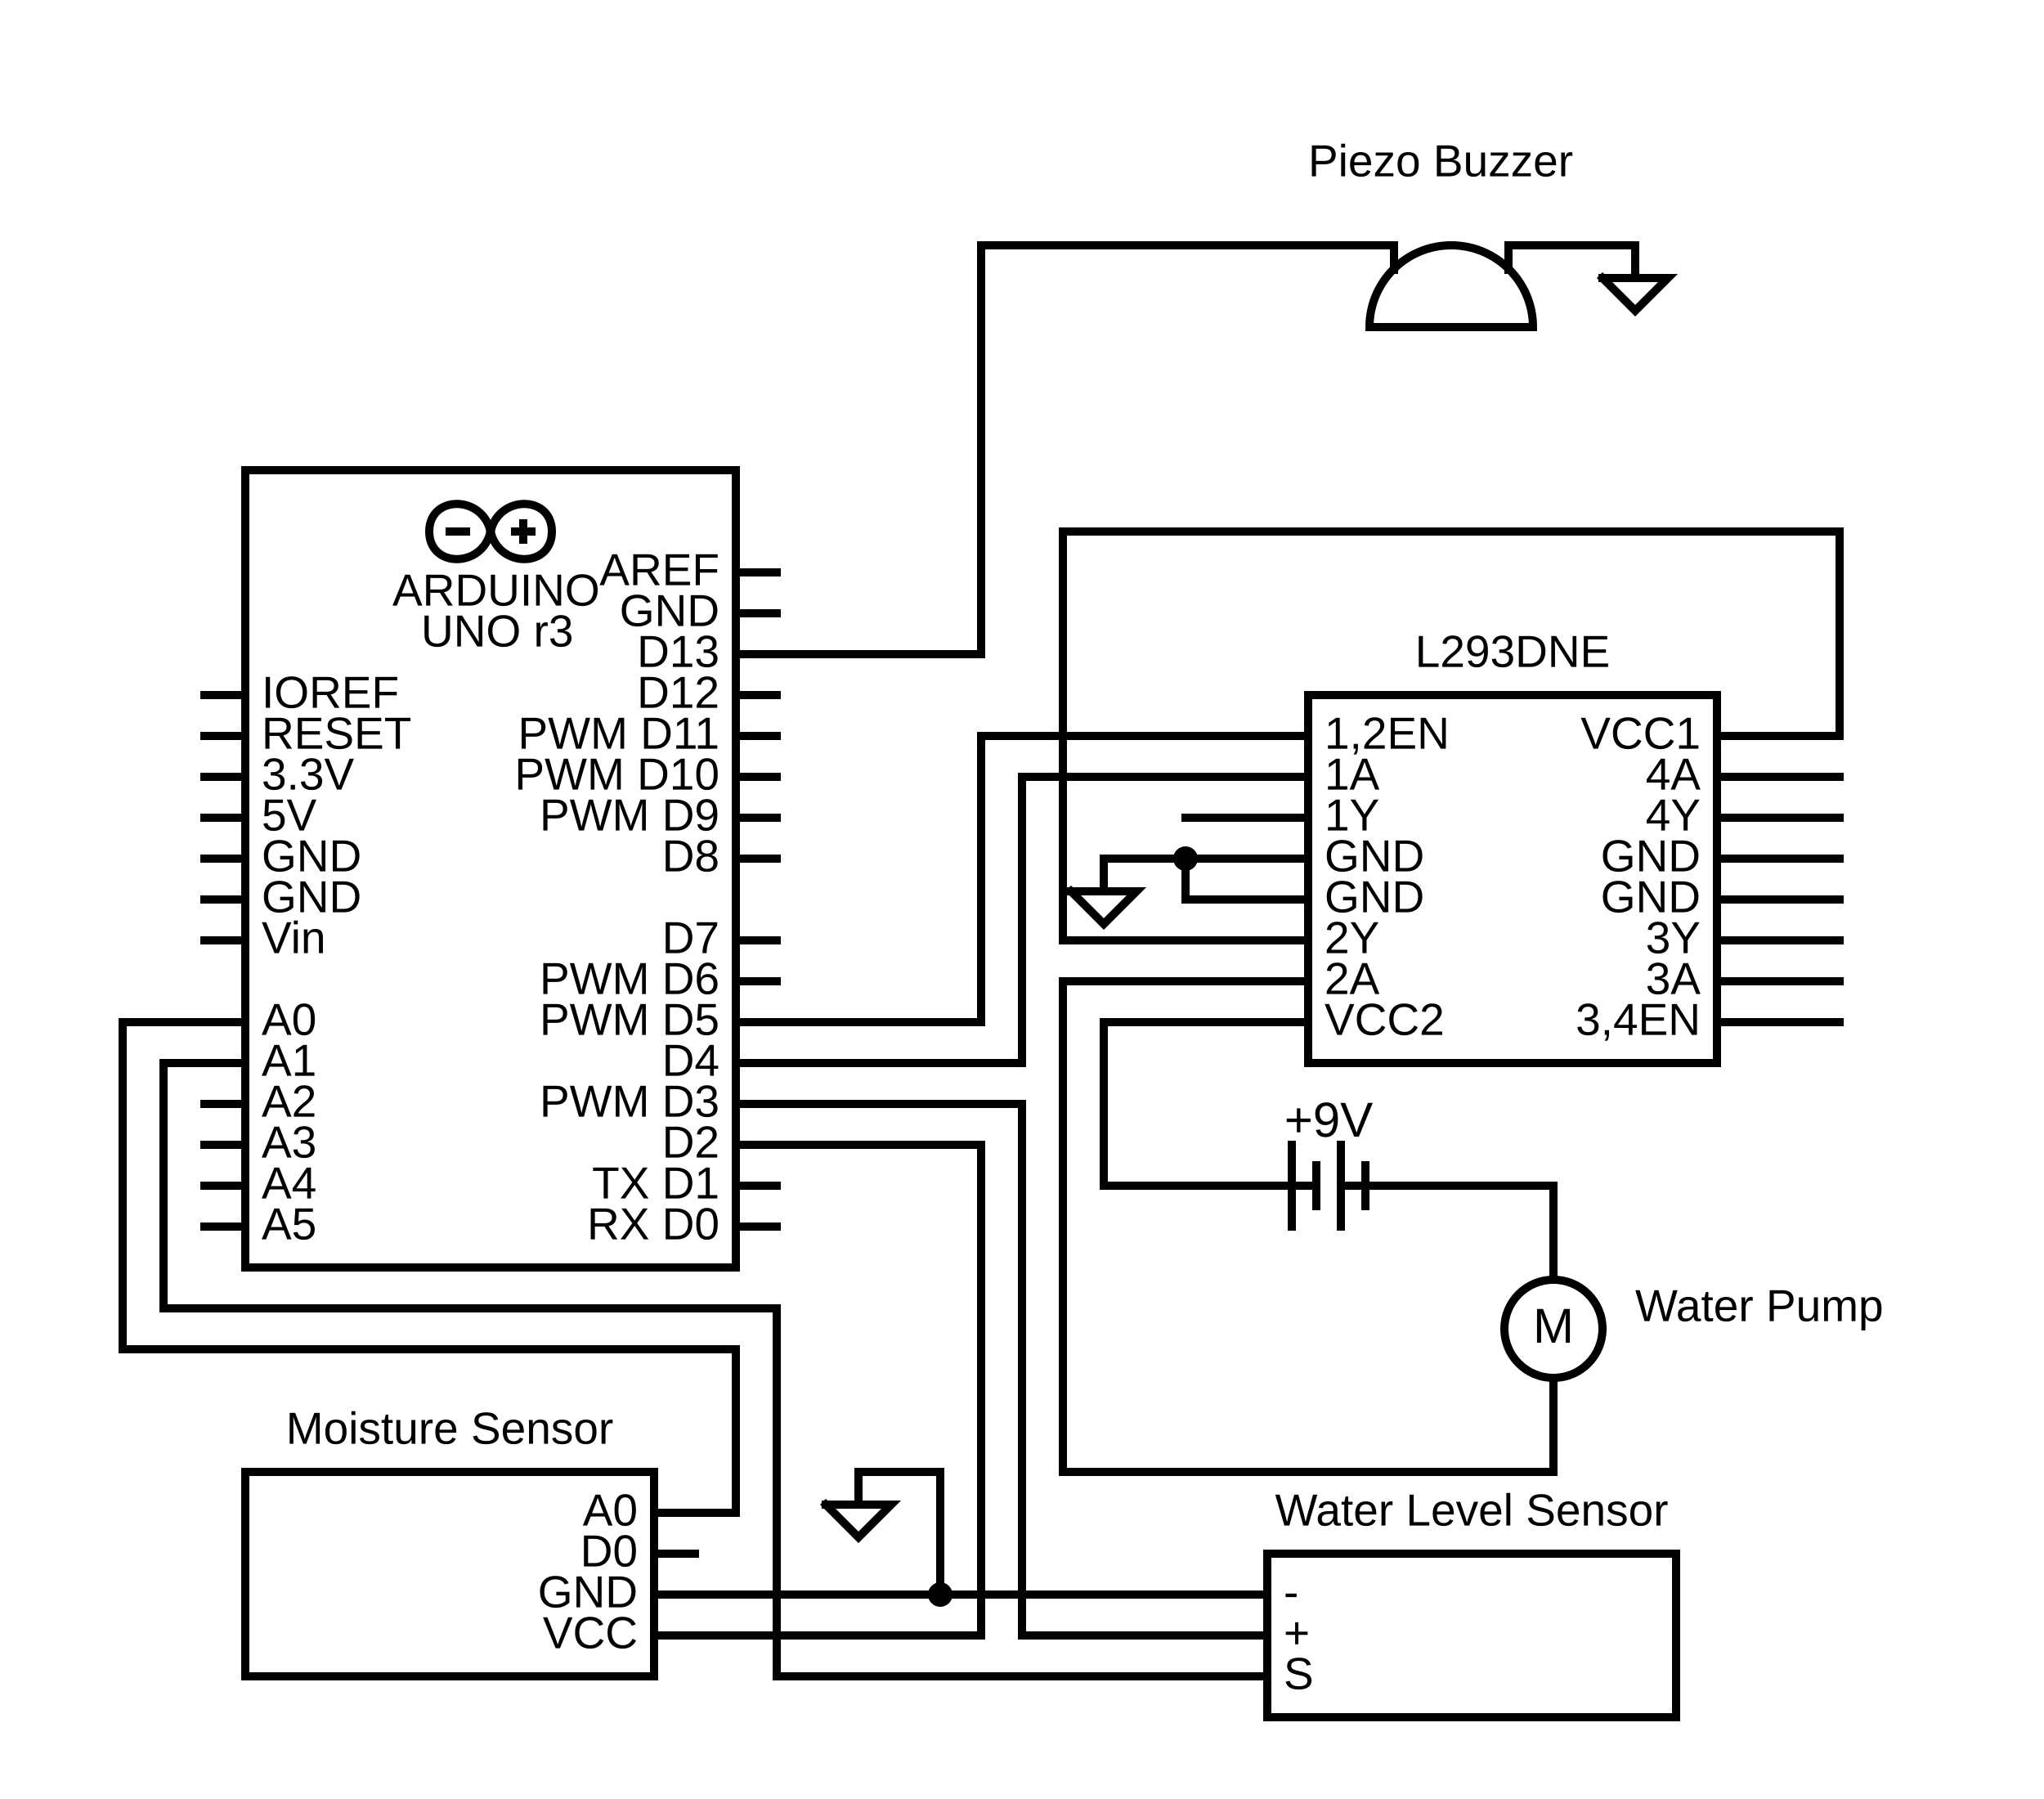
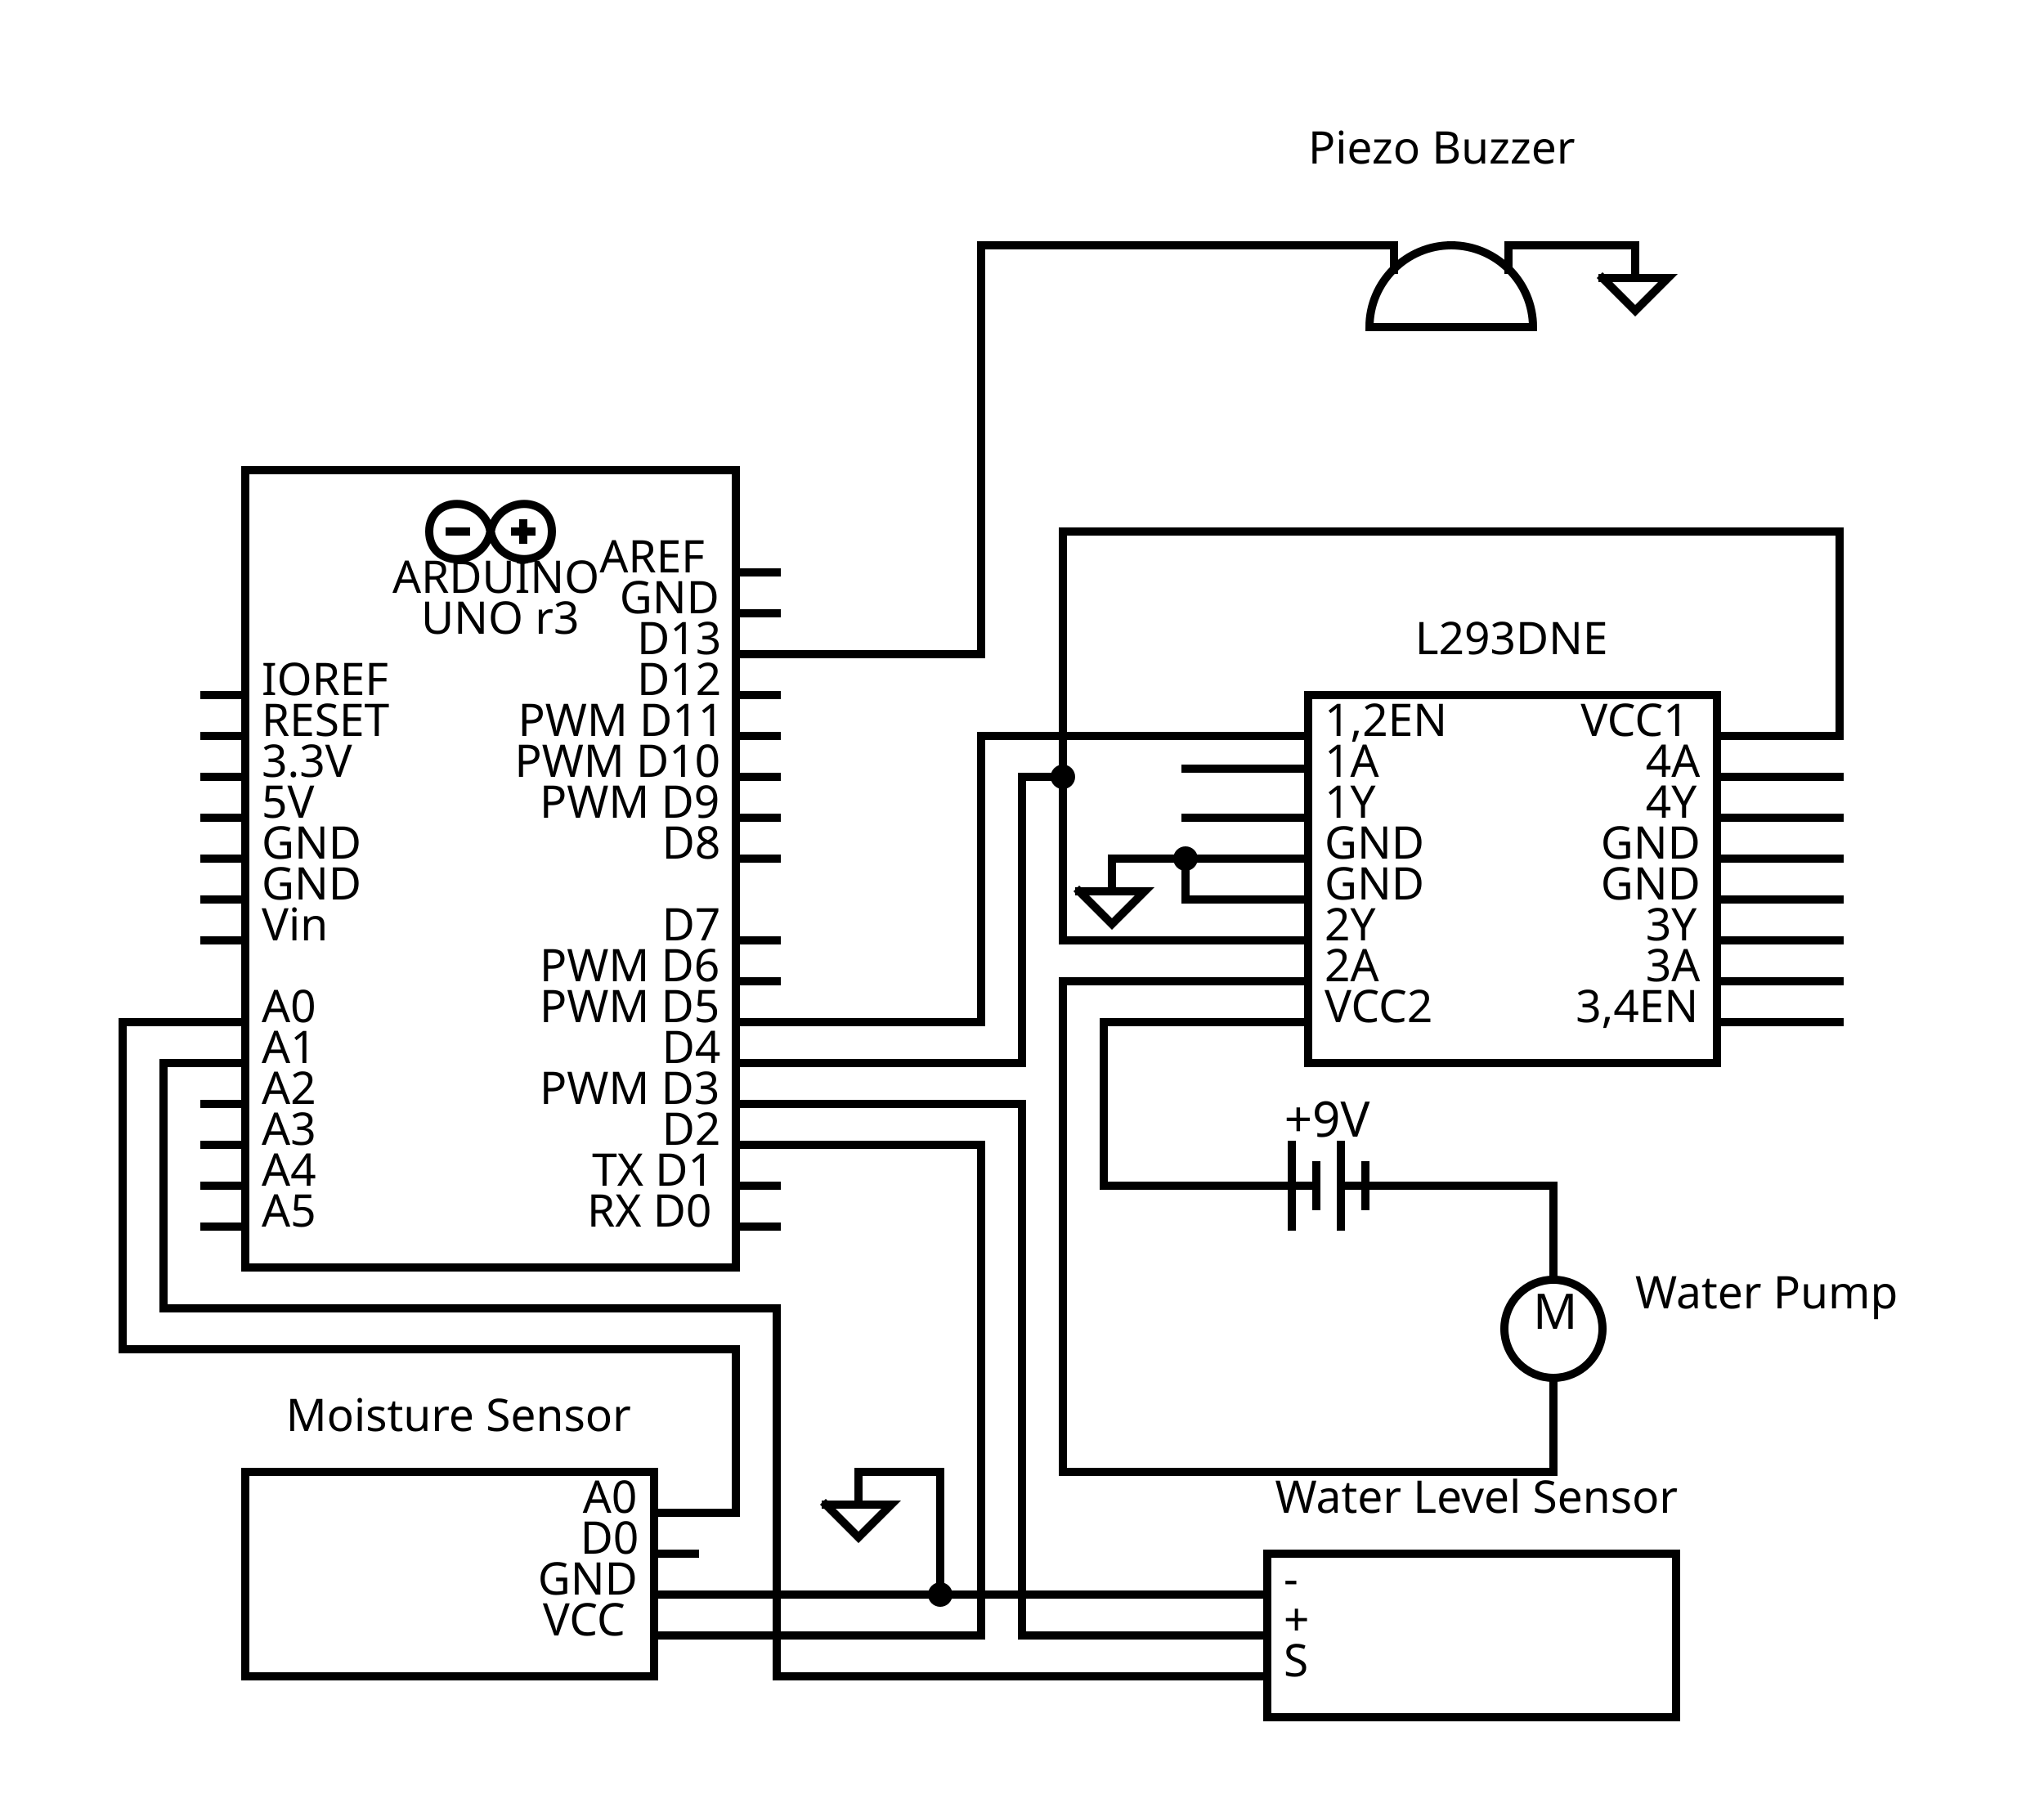
- <svg xmlns="http://www.w3.org/2000/svg" version="1.1" width="500" height="440">
-   <text x="400" y="320" style="font-family:Arial;font-size:11px;text-anchor:start" dominant-baseline="middle" transform="rotate(0, 400, 320)">Water Pump</text>
-   <line x1="210" y1="360" x2="210" y2="360" style="stroke:rgb(0, 0, 0);stroke-linecap:square;stroke-width:2" />
-   <line x1="210" y1="360" x2="210" y2="368" style="stroke:rgb(0, 0, 0);stroke-linecap:square;stroke-width:2" />
-   <path d="M 202,368 L 218,368 L 210,376 L 202,368" style="fill-opacity:0;fill:rgb(0, 0, 0);stroke:rgb(0, 0, 0);stroke-linecap:square;stroke-width:2" />
-   <line x1="210" y1="360" x2="230" y2="360" style="stroke:rgb(0, 0, 0);stroke-linecap:square;stroke-width:2" />
-   <line x1="230" y1="360" x2="230" y2="390" style="stroke:rgb(0, 0, 0);stroke-linecap:square;stroke-width:2" />
-   <line x1="170" y1="390" x2="300" y2="390" style="stroke:rgb(0, 0, 0);stroke-linecap:square;stroke-width:2" />
-   <line x1="190" y1="410" x2="300" y2="410" style="stroke:rgb(0, 0, 0);stroke-linecap:square;stroke-width:2" />
-   <line x1="190" y1="370" x2="190" y2="410" style="stroke:rgb(0, 0, 0);stroke-linecap:square;stroke-width:2" />
-   <line x1="170" y1="400" x2="240" y2="400" style="stroke:rgb(0, 0, 0);stroke-linecap:square;stroke-width:2" />
-   <line x1="190" y1="320" x2="190" y2="370" style="stroke:rgb(0, 0, 0);stroke-linecap:square;stroke-width:2" />
-   <line x1="150" y1="320" x2="190" y2="320" style="stroke:rgb(0, 0, 0);stroke-linecap:square;stroke-width:2" />
-   <line x1="180" y1="330" x2="180" y2="370" style="stroke:rgb(0, 0, 0);stroke-linecap:square;stroke-width:2" />
-   <line x1="30" y1="330" x2="180" y2="330" style="stroke:rgb(0, 0, 0);stroke-linecap:square;stroke-width:2" />
-   <line x1="30" y1="250" x2="30" y2="330" style="stroke:rgb(0, 0, 0);stroke-linecap:square;stroke-width:2" />
-   <line x1="40" y1="320" x2="150" y2="320" style="stroke:rgb(0, 0, 0);stroke-linecap:square;stroke-width:2" />
-   <line x1="40" y1="260" x2="40" y2="320" style="stroke:rgb(0, 0, 0);stroke-linecap:square;stroke-width:2" />
-   <line x1="170" y1="370" x2="180" y2="370" style="stroke:rgb(0, 0, 0);stroke-linecap:square;stroke-width:2" />
-   <line x1="40" y1="260" x2="50" y2="260" style="stroke:rgb(0, 0, 0);stroke-linecap:square;stroke-width:2" />
-   <line x1="250" y1="400" x2="300" y2="400" style="stroke:rgb(0, 0, 0);stroke-linecap:square;stroke-width:2" />
-   <line x1="250" y1="380" x2="250" y2="400" style="stroke:rgb(0, 0, 0);stroke-linecap:square;stroke-width:2" />
-   <line x1="240" y1="380" x2="240" y2="400" style="stroke:rgb(0, 0, 0);stroke-linecap:square;stroke-width:2" />
-   <text x="320" y="40" style="font-family:Arial;font-size:11px;text-anchor:start" dominant-baseline="middle" transform="rotate(0, 320, 40)">Piezo Buzzer</text>
-   <text x="360" y="370" style="font-family:Arial;font-size:11px;text-anchor:middle" dominant-baseline="middle" transform="rotate(0, 360, 370)">Water Level Sensor</text>
-   <rect x="310" y="380" width="100" height="40" style="fill-opacity:0;fill:rgb(0, 0, 0);stroke:rgb(0, 0, 0);stroke-width:2" />
-   <line x1="300" y1="390" x2="310" y2="390" style="stroke:rgb(0, 0, 0);stroke-linecap:square;stroke-width:2" />
-   <text x="314" y="390" style="font-family:Arial;font-size:11px;text-anchor:start" dominant-baseline="middle" transform="rotate(0, 314, 390)">-</text>
-   <line x1="300" y1="400" x2="310" y2="400" style="stroke:rgb(0, 0, 0);stroke-linecap:square;stroke-width:2" />
-   <text x="314" y="400" style="font-family:Arial;font-size:11px;text-anchor:start" dominant-baseline="middle" transform="rotate(0, 314, 400)">+</text>
-   <line x1="300" y1="410" x2="310" y2="410" style="stroke:rgb(0, 0, 0);stroke-linecap:square;stroke-width:2" />
-   <text x="314" y="410" style="font-family:Arial;font-size:11px;text-anchor:start" dominant-baseline="middle" transform="rotate(0, 314, 410)">S</text>
-   <text x="110" y="350" style="font-family:Arial;font-size:11px;text-anchor:middle" dominant-baseline="middle" transform="rotate(0, 110, 350)">Moisture Sensor</text>
-   <rect x="60" y="360" width="100" height="50" style="fill-opacity:0;fill:rgb(0, 0, 0);stroke:rgb(0, 0, 0);stroke-width:2" />
-   <line x1="160" y1="370" x2="170" y2="370" style="stroke:rgb(0, 0, 0);stroke-linecap:square;stroke-width:2" />
-   <text x="156" y="370" style="font-family:Arial;font-size:11px;text-anchor:end" dominant-baseline="middle" transform="rotate(0, 156, 370)">A0</text>
-   <line x1="160" y1="380" x2="170" y2="380" style="stroke:rgb(0, 0, 0);stroke-linecap:square;stroke-width:2" />
-   <text x="156" y="380" style="font-family:Arial;font-size:11px;text-anchor:end" dominant-baseline="middle" transform="rotate(0, 156, 380)">D0</text>
-   <line x1="160" y1="390" x2="170" y2="390" style="stroke:rgb(0, 0, 0);stroke-linecap:square;stroke-width:2" />
-   <text x="156" y="390" style="font-family:Arial;font-size:11px;text-anchor:end" dominant-baseline="middle" transform="rotate(0, 156, 390)">GND</text>
-   <line x1="160" y1="400" x2="170" y2="400" style="stroke:rgb(0, 0, 0);stroke-linecap:square;stroke-width:2" />
-   <text x="156" y="400" style="font-family:Arial;font-size:11px;text-anchor:end" dominant-baseline="middle" transform="rotate(0, 156, 400)">VCC</text>
-   <line x1="250" y1="190" x2="290" y2="190" style="stroke:rgb(0, 0, 0);stroke-linecap:square;stroke-width:2" />
-   <line x1="240" y1="180" x2="290" y2="180" style="stroke:rgb(0, 0, 0);stroke-linecap:square;stroke-width:2" />
-   <line x1="270" y1="290" x2="280" y2="290" style="stroke:rgb(0, 0, 0);stroke-linecap:square;stroke-width:2" />
-   <line x1="270" y1="250" x2="270" y2="290" style="stroke:rgb(0, 0, 0);stroke-linecap:square;stroke-width:2" />
-   <line x1="270" y1="250" x2="290" y2="250" style="stroke:rgb(0, 0, 0);stroke-linecap:square;stroke-width:2" />
-   <line x1="270" y1="210" x2="290" y2="210" style="stroke:rgb(0, 0, 0);stroke-linecap:square;stroke-width:2" />
-   <line x1="270" y1="210" x2="270" y2="210" style="stroke:rgb(0, 0, 0);stroke-linecap:square;stroke-width:2" />
-   <line x1="270" y1="210" x2="270" y2="218" style="stroke:rgb(0, 0, 0);stroke-linecap:square;stroke-width:2" />
-   <path d="M 262,218 L 278,218 L 270,226 L 262,218" style="fill-opacity:0;fill:rgb(0, 0, 0);stroke:rgb(0, 0, 0);stroke-linecap:square;stroke-width:2" />
-   <line x1="250" y1="190" x2="250" y2="260" style="stroke:rgb(0, 0, 0);stroke-linecap:square;stroke-width:2" />
-   <line x1="240" y1="260" x2="250" y2="260" style="stroke:rgb(0, 0, 0);stroke-linecap:square;stroke-width:2" />
-   <line x1="240" y1="180" x2="240" y2="250" style="stroke:rgb(0, 0, 0);stroke-linecap:square;stroke-width:2" />
-   <line x1="400" y1="60" x2="400" y2="60" style="stroke:rgb(0, 0, 0);stroke-linecap:square;stroke-width:2" />
-   <line x1="400" y1="60" x2="400" y2="68" style="stroke:rgb(0, 0, 0);stroke-linecap:square;stroke-width:2" />
-   <path d="M 392,68 L 408,68 L 400,76 L 392,68" style="fill-opacity:0;fill:rgb(0, 0, 0);stroke:rgb(0, 0, 0);stroke-linecap:square;stroke-width:2" />
-   <line x1="240" y1="60" x2="310" y2="60" style="stroke:rgb(0, 0, 0);stroke-linecap:square;stroke-width:2" />
-   <line x1="240" y1="60" x2="240" y2="160" style="stroke:rgb(0, 0, 0);stroke-linecap:square;stroke-width:2" />
-   <line x1="250" y1="270" x2="250" y2="380" style="stroke:rgb(0, 0, 0);stroke-linecap:square;stroke-width:2" />
-   <line x1="240" y1="270" x2="250" y2="270" style="stroke:rgb(0, 0, 0);stroke-linecap:square;stroke-width:2" />
-   <line x1="240" y1="280" x2="240" y2="380" style="stroke:rgb(0, 0, 0);stroke-linecap:square;stroke-width:2" />
-   <line x1="260" y1="240" x2="260" y2="360" style="stroke:rgb(0, 0, 0);stroke-linecap:square;stroke-width:2" />
-   <line x1="260" y1="240" x2="290" y2="240" style="stroke:rgb(0, 0, 0);stroke-linecap:square;stroke-width:2" />
-   <line x1="260" y1="360" x2="380" y2="360" style="stroke:rgb(0, 0, 0);stroke-linecap:square;stroke-width:2" />
-   <line x1="330" y1="290" x2="380" y2="290" style="stroke:rgb(0, 0, 0);stroke-linecap:square;stroke-width:2" />
-   <line x1="300" y1="290" x2="320" y2="290" style="stroke:rgb(0, 0, 0);stroke-linecap:square;stroke-width:2" />
-   <line x1="280" y1="290" x2="310" y2="290" style="stroke:rgb(0, 0, 0);stroke-linecap:square;stroke-width:2" />
-   <line x1="320" y1="290" x2="316" y2="290" style="stroke:rgb(0, 0, 0);stroke-linecap:square;stroke-width:2" />
-   <line x1="316" y1="280" x2="316" y2="300" style="stroke:rgb(0, 0, 0);stroke-linecap:square;stroke-width:2" />
-   <line x1="322" y1="285" x2="322" y2="295" style="stroke:rgb(0, 0, 0);stroke-linecap:square;stroke-width:2" />
-   <line x1="328" y1="280" x2="328" y2="300" style="stroke:rgb(0, 0, 0);stroke-linecap:square;stroke-width:2" />
-   <line x1="334" y1="285" x2="334" y2="295" style="stroke:rgb(0, 0, 0);stroke-linecap:square;stroke-width:2" />
-   <line x1="334" y1="290" x2="330" y2="290" style="stroke:rgb(0, 0, 0);stroke-linecap:square;stroke-width:2" />
-   <text x="325" y="278" style="font-family:Arial;font-size:12px;text-anchor:middle" dominant-baseline="baseline" transform="rotate(0, 325, 278)">+9V</text>
-   <line x1="380" y1="290" x2="380" y2="312" style="stroke:rgb(0, 0, 0);stroke-linecap:square;stroke-width:2" />
-   <line x1="380" y1="338" x2="380" y2="360" style="stroke:rgb(0, 0, 0);stroke-linecap:square;stroke-width:2" />
-   <ellipse cx="380" cy="325" rx="12" ry="12" style="fill-opacity:0;fill:rgb(0, 0, 0);stroke:rgb(0, 0, 0);stroke-width:2" />
-   <text x="380" y="325" style="font-family:Arial;font-size:12px;text-anchor:middle" dominant-baseline="middle" transform="rotate(0, 380, 325)">M</text>
-   <line x1="260" y1="130" x2="260" y2="230" style="stroke:rgb(0, 0, 0);stroke-linecap:square;stroke-width:2" />
-   <line x1="260" y1="130" x2="450" y2="130" style="stroke:rgb(0, 0, 0);stroke-linecap:square;stroke-width:2" />
-   <line x1="450" y1="130" x2="450" y2="180" style="stroke:rgb(0, 0, 0);stroke-linecap:square;stroke-width:2" />
-   <line x1="260" y1="230" x2="290" y2="230" style="stroke:rgb(0, 0, 0);stroke-linecap:square;stroke-width:2" />
-   <line x1="290" y1="210" x2="290" y2="220" style="stroke:rgb(0, 0, 0);stroke-linecap:square;stroke-width:2" />
-   <line x1="310" y1="60" x2="335" y2="60" style="stroke:rgb(0, 0, 0);stroke-linecap:square;stroke-width:2" />
-   <line x1="375" y1="60" x2="400" y2="60" style="stroke:rgb(0, 0, 0);stroke-linecap:square;stroke-width:2" />
-   <line x1="335" y1="60" x2="341" y2="60" style="stroke:rgb(0, 0, 0);stroke-linecap:square;stroke-width:2" />
-   <line x1="341" y1="60" x2="341" y2="66" style="stroke:rgb(0, 0, 0);stroke-linecap:square;stroke-width:2" />
-   <line x1="369" y1="60" x2="375" y2="60" style="stroke:rgb(0, 0, 0);stroke-linecap:square;stroke-width:2" />
-   <line x1="369" y1="60" x2="369" y2="66" style="stroke:rgb(0, 0, 0);stroke-linecap:square;stroke-width:2" />
-   <path d="M 355,60 A 20,20 90 0 0 335,80 L 375,80 A 20,20 90 0 0 355,60" style="fill-opacity:0;fill:rgb(0, 0, 0);stroke:rgb(0, 0, 0);stroke-linecap:square;stroke-width:2" />
-   <text x="370" y="160" style="font-family:Arial;font-size:11px;text-anchor:middle" dominant-baseline="middle" transform="rotate(0, 370, 160)">L293DNE</text>
-   <rect x="320" y="170" width="100" height="90" style="fill-opacity:0;fill:rgb(0, 0, 0);stroke:rgb(0, 0, 0);stroke-width:2" />
-   <line x1="290" y1="180" x2="320" y2="180" style="stroke:rgb(0, 0, 0);stroke-linecap:square;stroke-width:2" />
-   <text x="324" y="180" style="font-family:Arial;font-size:11px;text-anchor:start" dominant-baseline="middle" transform="rotate(0, 324, 180)">1,2EN</text>
-   <line x1="420" y1="180" x2="450" y2="180" style="stroke:rgb(0, 0, 0);stroke-linecap:square;stroke-width:2" />
-   <text x="416" y="180" style="font-family:Arial;font-size:11px;text-anchor:end" dominant-baseline="middle" transform="rotate(0, 416, 180)">VCC1</text>
-   <line x1="290" y1="190" x2="320" y2="190" style="stroke:rgb(0, 0, 0);stroke-linecap:square;stroke-width:2" />
-   <text x="324" y="190" style="font-family:Arial;font-size:11px;text-anchor:start" dominant-baseline="middle" transform="rotate(0, 324, 190)">1A</text>
-   <line x1="420" y1="190" x2="450" y2="190" style="stroke:rgb(0, 0, 0);stroke-linecap:square;stroke-width:2" />
-   <text x="416" y="190" style="font-family:Arial;font-size:11px;text-anchor:end" dominant-baseline="middle" transform="rotate(0, 416, 190)">4A</text>
-   <line x1="290" y1="200" x2="320" y2="200" style="stroke:rgb(0, 0, 0);stroke-linecap:square;stroke-width:2" />
-   <text x="324" y="200" style="font-family:Arial;font-size:11px;text-anchor:start" dominant-baseline="middle" transform="rotate(0, 324, 200)">1Y</text>
-   <line x1="420" y1="200" x2="450" y2="200" style="stroke:rgb(0, 0, 0);stroke-linecap:square;stroke-width:2" />
-   <text x="416" y="200" style="font-family:Arial;font-size:11px;text-anchor:end" dominant-baseline="middle" transform="rotate(0, 416, 200)">4Y</text>
-   <line x1="290" y1="210" x2="320" y2="210" style="stroke:rgb(0, 0, 0);stroke-linecap:square;stroke-width:2" />
-   <text x="324" y="210" style="font-family:Arial;font-size:11px;text-anchor:start" dominant-baseline="middle" transform="rotate(0, 324, 210)">GND</text>
-   <line x1="420" y1="210" x2="450" y2="210" style="stroke:rgb(0, 0, 0);stroke-linecap:square;stroke-width:2" />
-   <text x="416" y="210" style="font-family:Arial;font-size:11px;text-anchor:end" dominant-baseline="middle" transform="rotate(0, 416, 210)">GND</text>
-   <line x1="290" y1="220" x2="320" y2="220" style="stroke:rgb(0, 0, 0);stroke-linecap:square;stroke-width:2" />
-   <text x="324" y="220" style="font-family:Arial;font-size:11px;text-anchor:start" dominant-baseline="middle" transform="rotate(0, 324, 220)">GND</text>
-   <line x1="420" y1="220" x2="450" y2="220" style="stroke:rgb(0, 0, 0);stroke-linecap:square;stroke-width:2" />
-   <text x="416" y="220" style="font-family:Arial;font-size:11px;text-anchor:end" dominant-baseline="middle" transform="rotate(0, 416, 220)">GND</text>
-   <line x1="290" y1="230" x2="320" y2="230" style="stroke:rgb(0, 0, 0);stroke-linecap:square;stroke-width:2" />
-   <text x="324" y="230" style="font-family:Arial;font-size:11px;text-anchor:start" dominant-baseline="middle" transform="rotate(0, 324, 230)">2Y</text>
-   <line x1="420" y1="230" x2="450" y2="230" style="stroke:rgb(0, 0, 0);stroke-linecap:square;stroke-width:2" />
-   <text x="416" y="230" style="font-family:Arial;font-size:11px;text-anchor:end" dominant-baseline="middle" transform="rotate(0, 416, 230)">3Y</text>
-   <line x1="290" y1="240" x2="320" y2="240" style="stroke:rgb(0, 0, 0);stroke-linecap:square;stroke-width:2" />
-   <text x="324" y="240" style="font-family:Arial;font-size:11px;text-anchor:start" dominant-baseline="middle" transform="rotate(0, 324, 240)">2A</text>
-   <line x1="420" y1="240" x2="450" y2="240" style="stroke:rgb(0, 0, 0);stroke-linecap:square;stroke-width:2" />
-   <text x="416" y="240" style="font-family:Arial;font-size:11px;text-anchor:end" dominant-baseline="middle" transform="rotate(0, 416, 240)">3A</text>
-   <line x1="290" y1="250" x2="320" y2="250" style="stroke:rgb(0, 0, 0);stroke-linecap:square;stroke-width:2" />
-   <text x="324" y="250" style="font-family:Arial;font-size:11px;text-anchor:start" dominant-baseline="middle" transform="rotate(0, 324, 250)">VCC2</text>
-   <line x1="420" y1="250" x2="450" y2="250" style="stroke:rgb(0, 0, 0);stroke-linecap:square;stroke-width:2" />
-   <text x="416" y="250" style="font-family:Arial;font-size:11px;text-anchor:end" dominant-baseline="middle" transform="rotate(0, 416, 250)">3,4EN</text>
-   <line x1="30" y1="250" x2="50" y2="250" style="stroke:rgb(0, 0, 0);stroke-linecap:square;stroke-width:2" />
-   <line x1="180" y1="160" x2="240" y2="160" style="stroke:rgb(0, 0, 0);stroke-linecap:square;stroke-width:2" />
-   <line x1="180" y1="250" x2="240" y2="250" style="stroke:rgb(0, 0, 0);stroke-linecap:square;stroke-width:2" />
-   <line x1="180" y1="260" x2="240" y2="260" style="stroke:rgb(0, 0, 0);stroke-linecap:square;stroke-width:2" />
-   <line x1="180" y1="270" x2="240" y2="270" style="stroke:rgb(0, 0, 0);stroke-linecap:square;stroke-width:2" />
-   <line x1="180" y1="280" x2="240" y2="280" style="stroke:rgb(0, 0, 0);stroke-linecap:square;stroke-width:2" />
-   <rect x="60" y="115" width="120" height="195" style="fill-opacity:0;fill:rgb(0, 0, 0);stroke:rgb(0, 0, 0);stroke-width:2" />
-   <text x="96" y="145" style="font-family:Arial;font-size:11px;text-anchor:start" dominant-baseline="middle" transform="rotate(0, 96, 145)">ARDUINO</text>
-   <text x="103" y="155" style="font-family:Arial;font-size:11px;text-anchor:start" dominant-baseline="middle" transform="rotate(0, 103, 155)">UNO r3</text>
-   <line x1="50" y1="170" x2="60" y2="170" style="stroke:rgb(0, 0, 0);stroke-linecap:square;stroke-width:2" />
-   <line x1="50" y1="180" x2="60" y2="180" style="stroke:rgb(0, 0, 0);stroke-linecap:square;stroke-width:2" />
-   <line x1="50" y1="190" x2="60" y2="190" style="stroke:rgb(0, 0, 0);stroke-linecap:square;stroke-width:2" />
-   <line x1="50" y1="200" x2="60" y2="200" style="stroke:rgb(0, 0, 0);stroke-linecap:square;stroke-width:2" />
-   <line x1="50" y1="210" x2="60" y2="210" style="stroke:rgb(0, 0, 0);stroke-linecap:square;stroke-width:2" />
-   <line x1="50" y1="220" x2="60" y2="220" style="stroke:rgb(0, 0, 0);stroke-linecap:square;stroke-width:2" />
-   <line x1="50" y1="230" x2="60" y2="230" style="stroke:rgb(0, 0, 0);stroke-linecap:square;stroke-width:2" />
-   <line x1="50" y1="250" x2="60" y2="250" style="stroke:rgb(0, 0, 0);stroke-linecap:square;stroke-width:2" />
-   <line x1="50" y1="260" x2="60" y2="260" style="stroke:rgb(0, 0, 0);stroke-linecap:square;stroke-width:2" />
-   <line x1="50" y1="270" x2="60" y2="270" style="stroke:rgb(0, 0, 0);stroke-linecap:square;stroke-width:2" />
-   <line x1="50" y1="280" x2="60" y2="280" style="stroke:rgb(0, 0, 0);stroke-linecap:square;stroke-width:2" />
-   <line x1="50" y1="290" x2="60" y2="290" style="stroke:rgb(0, 0, 0);stroke-linecap:square;stroke-width:2" />
-   <line x1="50" y1="300" x2="60" y2="300" style="stroke:rgb(0, 0, 0);stroke-linecap:square;stroke-width:2" />
-   <line x1="180" y1="140" x2="190" y2="140" style="stroke:rgb(0, 0, 0);stroke-linecap:square;stroke-width:2" />
-   <line x1="180" y1="150" x2="190" y2="150" style="stroke:rgb(0, 0, 0);stroke-linecap:square;stroke-width:2" />
-   <line x1="180" y1="160" x2="190" y2="160" style="stroke:rgb(0, 0, 0);stroke-linecap:square;stroke-width:2" />
-   <line x1="180" y1="170" x2="190" y2="170" style="stroke:rgb(0, 0, 0);stroke-linecap:square;stroke-width:2" />
-   <line x1="180" y1="180" x2="190" y2="180" style="stroke:rgb(0, 0, 0);stroke-linecap:square;stroke-width:2" />
-   <line x1="180" y1="190" x2="190" y2="190" style="stroke:rgb(0, 0, 0);stroke-linecap:square;stroke-width:2" />
-   <line x1="180" y1="200" x2="190" y2="200" style="stroke:rgb(0, 0, 0);stroke-linecap:square;stroke-width:2" />
-   <line x1="180" y1="210" x2="190" y2="210" style="stroke:rgb(0, 0, 0);stroke-linecap:square;stroke-width:2" />
-   <line x1="180" y1="230" x2="190" y2="230" style="stroke:rgb(0, 0, 0);stroke-linecap:square;stroke-width:2" />
-   <line x1="180" y1="240" x2="190" y2="240" style="stroke:rgb(0, 0, 0);stroke-linecap:square;stroke-width:2" />
-   <line x1="180" y1="250" x2="190" y2="250" style="stroke:rgb(0, 0, 0);stroke-linecap:square;stroke-width:2" />
-   <line x1="180" y1="260" x2="190" y2="260" style="stroke:rgb(0, 0, 0);stroke-linecap:square;stroke-width:2" />
-   <line x1="180" y1="270" x2="190" y2="270" style="stroke:rgb(0, 0, 0);stroke-linecap:square;stroke-width:2" />
-   <line x1="180" y1="280" x2="190" y2="280" style="stroke:rgb(0, 0, 0);stroke-linecap:square;stroke-width:2" />
-   <line x1="180" y1="290" x2="190" y2="290" style="stroke:rgb(0, 0, 0);stroke-linecap:square;stroke-width:2" />
-   <line x1="180" y1="300" x2="190" y2="300" style="stroke:rgb(0, 0, 0);stroke-linecap:square;stroke-width:2" />
-   <text x="64" y="170" style="font-family:Arial;font-size:11px;text-anchor:start" dominant-baseline="middle" transform="rotate(0, 64, 170)">IOREF</text>
-   <text x="64" y="180" style="font-family:Arial;font-size:11px;text-anchor:start" dominant-baseline="middle" transform="rotate(0, 64, 180)">RESET</text>
-   <text x="64" y="190" style="font-family:Arial;font-size:11px;text-anchor:start" dominant-baseline="middle" transform="rotate(0, 64, 190)">3.3V</text>
-   <text x="64" y="200" style="font-family:Arial;font-size:11px;text-anchor:start" dominant-baseline="middle" transform="rotate(0, 64, 200)">5V</text>
-   <text x="64" y="210" style="font-family:Arial;font-size:11px;text-anchor:start" dominant-baseline="middle" transform="rotate(0, 64, 210)">GND</text>
-   <text x="64" y="220" style="font-family:Arial;font-size:11px;text-anchor:start" dominant-baseline="middle" transform="rotate(0, 64, 220)">GND</text>
-   <text x="64" y="230" style="font-family:Arial;font-size:11px;text-anchor:start" dominant-baseline="middle" transform="rotate(0, 64, 230)">Vin</text>
-   <text x="64" y="250" style="font-family:Arial;font-size:11px;text-anchor:start" dominant-baseline="middle" transform="rotate(0, 64, 250)">A0</text>
-   <text x="64" y="260" style="font-family:Arial;font-size:11px;text-anchor:start" dominant-baseline="middle" transform="rotate(0, 64, 260)">A1</text>
-   <text x="64" y="270" style="font-family:Arial;font-size:11px;text-anchor:start" dominant-baseline="middle" transform="rotate(0, 64, 270)">A2</text>
-   <text x="64" y="280" style="font-family:Arial;font-size:11px;text-anchor:start" dominant-baseline="middle" transform="rotate(0, 64, 280)">A3</text>
-   <text x="64" y="290" style="font-family:Arial;font-size:11px;text-anchor:start" dominant-baseline="middle" transform="rotate(0, 64, 290)">A4</text>
-   <text x="64" y="300" style="font-family:Arial;font-size:11px;text-anchor:start" dominant-baseline="middle" transform="rotate(0, 64, 300)">A5</text>
-   <text x="176" y="140" style="font-family:Arial;font-size:11px;text-anchor:end" dominant-baseline="middle" transform="rotate(0, 176, 140)">AREF</text>
-   <text x="176" y="150" style="font-family:Arial;font-size:11px;text-anchor:end" dominant-baseline="middle" transform="rotate(0, 176, 150)">GND</text>
-   <text x="176" y="160" style="font-family:Arial;font-size:11px;text-anchor:end" dominant-baseline="middle" transform="rotate(0, 176, 160)">D13</text>
-   <text x="176" y="170" style="font-family:Arial;font-size:11px;text-anchor:end" dominant-baseline="middle" transform="rotate(0, 176, 170)">D12</text>
-   <text x="176" y="180" style="font-family:Arial;font-size:11px;text-anchor:end" dominant-baseline="middle" transform="rotate(0, 176, 180)">PWM D11</text>
-   <text x="176" y="190" style="font-family:Arial;font-size:11px;text-anchor:end" dominant-baseline="middle" transform="rotate(0, 176, 190)">PWM D10</text>
-   <text x="176" y="200" style="font-family:Arial;font-size:11px;text-anchor:end" dominant-baseline="middle" transform="rotate(0, 176, 200)">PWM   D9</text>
-   <text x="176" y="210" style="font-family:Arial;font-size:11px;text-anchor:end" dominant-baseline="middle" transform="rotate(0, 176, 210)">D8</text>
-   <text x="176" y="230" style="font-family:Arial;font-size:11px;text-anchor:end" dominant-baseline="middle" transform="rotate(0, 176, 230)">D7</text>
-   <text x="176" y="240" style="font-family:Arial;font-size:11px;text-anchor:end" dominant-baseline="middle" transform="rotate(0, 176, 240)">PWM   D6</text>
-   <text x="176" y="250" style="font-family:Arial;font-size:11px;text-anchor:end" dominant-baseline="middle" transform="rotate(0, 176, 250)">PWM   D5</text>
-   <text x="176" y="260" style="font-family:Arial;font-size:11px;text-anchor:end" dominant-baseline="middle" transform="rotate(0, 176, 260)">D4</text>
-   <text x="176" y="270" style="font-family:Arial;font-size:11px;text-anchor:end" dominant-baseline="middle" transform="rotate(0, 176, 270)">PWM   D3</text>
-   <text x="176" y="280" style="font-family:Arial;font-size:11px;text-anchor:end" dominant-baseline="middle" transform="rotate(0, 176, 280)">D2</text>
-   <text x="176" y="290" style="font-family:Arial;font-size:11px;text-anchor:end" dominant-baseline="middle" transform="rotate(0, 176, 290)">TX   D1</text>
-   <text x="176" y="300" style="font-family:Arial;font-size:11px;text-anchor:end" dominant-baseline="middle" transform="rotate(0, 176, 300)">RX   D0</text>
-   <path d="M 120,130 M 120,130 c 2,9 15,9 15,0 c 0,-9 -13,-9 -15,0" style="fill-opacity:0;fill:rgb(0, 0, 0);stroke:rgb(0, 0, 0);stroke-linecap:square;stroke-width:2" />
-   <path d="M 120,130 M 120,130 c -2,-9 -15,-9 -15,0 c 0,9 13,9 15,0" style="fill-opacity:0;fill:rgb(0, 0, 0);stroke:rgb(0, 0, 0);stroke-linecap:square;stroke-width:2" />
-   <line x1="126" y1="130" x2="130" y2="130" style="stroke:rgb(0, 0, 0);stroke-linecap:square;stroke-width:2" />
-   <line x1="128" y1="132" x2="128" y2="128" style="stroke:rgb(0, 0, 0);stroke-linecap:square;stroke-width:2" />
-   <line x1="114" y1="130" x2="110" y2="130" style="stroke:rgb(0, 0, 0);stroke-linecap:square;stroke-width:2" />
-   <ellipse cx="230" cy="390" rx="2" ry="2" style="fill-opacity:1;fill:rgb(0, 0, 0);stroke:rgb(0, 0, 0);stroke-width:2" />
-   <ellipse cx="290" cy="210" rx="2" ry="2" style="fill-opacity:1;fill:rgb(0, 0, 0);stroke:rgb(0, 0, 0);stroke-width:2" />
+ <svg xmlns="http://www.w3.org/2000/svg" version="1.1" id="Layer_1" x="0px" y="0px" viewBox="0 0 500 440" style="enable-background:new 0 0 500 440;" xml:space="preserve">
+   <style type="text/css">
+ 	.st0{font-family:'ArialMT';}
+ 	.st1{font-size:11px;}
+ 	.st2{fill:none;stroke:#000000;stroke-width:2;stroke-linecap:square;}
+ 	.st3{fill-opacity:0;stroke:#000000;stroke-width:2;stroke-linecap:square;}
+ 	.st4{fill-opacity:0;stroke:#000000;stroke-width:2;}
+ 	.st5{font-size:12px;}
+ 	.st6{stroke:#000000;stroke-width:2;}
+ </style>
+   <text transform="matrix(1 0 0 1 400 320)" class="st0 st1">Water Pump</text>
+   <line class="st2" x1="210" y1="360" x2="210" y2="360" />
+   <line class="st2" x1="210" y1="360" x2="210" y2="368" />
+   <path class="st3" d="M202,368h16l-8,8L202,368" />
+   <line class="st2" x1="210" y1="360" x2="230" y2="360" />
+   <line class="st2" x1="230" y1="360" x2="230" y2="390" />
+   <line class="st2" x1="170" y1="390" x2="300" y2="390" />
+   <line class="st2" x1="190" y1="410" x2="300" y2="410" />
+   <line class="st2" x1="190" y1="370" x2="190" y2="410" />
+   <line class="st2" x1="170" y1="400" x2="240" y2="400" />
+   <line class="st2" x1="190" y1="320" x2="190" y2="370" />
+   <line class="st2" x1="150" y1="320" x2="190" y2="320" />
+   <line class="st2" x1="180" y1="330" x2="180" y2="370" />
+   <line class="st2" x1="30" y1="330" x2="180" y2="330" />
+   <line class="st2" x1="30" y1="250" x2="30" y2="330" />
+   <line class="st2" x1="40" y1="320" x2="150" y2="320" />
+   <line class="st2" x1="40" y1="260" x2="40" y2="320" />
+   <line class="st2" x1="170" y1="370" x2="180" y2="370" />
+   <line class="st2" x1="40" y1="260" x2="50" y2="260" />
+   <line class="st2" x1="250" y1="400" x2="300" y2="400" />
+   <line class="st2" x1="250" y1="380" x2="250" y2="400" />
+   <line class="st2" x1="240" y1="380" x2="240" y2="400" />
+   <text transform="matrix(1 0 0 1 320 40)" class="st0 st1">Piezo Buzzer</text>
+   <text transform="matrix(1 0 0 1 311.9045 370)" class="st0 st1">Water Level Sensor</text>
+   <rect x="310" y="380" class="st4" width="100" height="40" />
+   <line class="st2" x1="300" y1="390" x2="310" y2="390" />
+   <text transform="matrix(1 0 0 1 314 390)" class="st0 st1">-</text>
+   <line class="st2" x1="300" y1="400" x2="310" y2="400" />
+   <text transform="matrix(1 0 0 1 314 400)" class="st0 st1">+</text>
+   <line class="st2" x1="300" y1="410" x2="310" y2="410" />
+   <text transform="matrix(1 0 0 1 314 410)" class="st0 st1">S</text>
+   <text transform="matrix(1 0 0 1 69.9558 350)" class="st0 st1">Moisture Sensor</text>
+   <rect x="60" y="360" class="st4" width="100" height="50" />
+   <line class="st2" x1="160" y1="370" x2="170" y2="370" />
+   <text transform="matrix(1 0 0 1 142.5454 370)" class="st0 st1">A0</text>
+   <line class="st2" x1="160" y1="380" x2="170" y2="380" />
+   <text transform="matrix(1 0 0 1 141.9385 380)" class="st0 st1">D0</text>
+   <line class="st2" x1="160" y1="390" x2="170" y2="390" />
+   <text transform="matrix(1 0 0 1 131.5562 390)" class="st0 st1">GND</text>
+   <line class="st2" x1="160" y1="400" x2="170" y2="400" />
+   <text transform="matrix(1 0 0 1 132.7754 400)" class="st0 st1">VCC</text>
+   <line class="st2" x1="250" y1="190" x2="260" y2="190" />
+   <line class="st2" x1="240" y1="180" x2="290" y2="180" />
+   <line class="st2" x1="270" y1="290" x2="280" y2="290" />
+   <line class="st2" x1="270" y1="250" x2="270" y2="290" />
+   <line class="st2" x1="270" y1="250" x2="290" y2="250" />
+   <line class="st2" x1="272" y1="210" x2="290" y2="210" />
+   <line class="st2" x1="272" y1="210" x2="272" y2="218" />
+   <path class="st3" d="M264,218h16l-8,8L264,218" />
+   <line class="st2" x1="250" y1="190" x2="250" y2="260" />
+   <line class="st2" x1="240" y1="260" x2="250" y2="260" />
+   <line class="st2" x1="240" y1="180" x2="240" y2="250" />
+   <line class="st2" x1="400" y1="60" x2="400" y2="60" />
+   <line class="st2" x1="400" y1="60" x2="400" y2="68" />
+   <path class="st3" d="M392,68h16l-8,8L392,68" />
+   <line class="st2" x1="240" y1="60" x2="310" y2="60" />
+   <line class="st2" x1="240" y1="60" x2="240" y2="160" />
+   <line class="st2" x1="250" y1="270" x2="250" y2="380" />
+   <line class="st2" x1="240" y1="270" x2="250" y2="270" />
+   <line class="st2" x1="240" y1="280" x2="240" y2="380" />
+   <line class="st2" x1="260" y1="240" x2="260" y2="360" />
+   <line class="st2" x1="260" y1="240" x2="290" y2="240" />
+   <line class="st2" x1="260" y1="360" x2="380" y2="360" />
+   <line class="st2" x1="330" y1="290" x2="380" y2="290" />
+   <line class="st2" x1="300" y1="290" x2="320" y2="290" />
+   <line class="st2" x1="280" y1="290" x2="310" y2="290" />
+   <line class="st2" x1="320" y1="290" x2="316" y2="290" />
+   <line class="st2" x1="316" y1="280" x2="316" y2="300" />
+   <line class="st2" x1="322" y1="285" x2="322" y2="295" />
+   <line class="st2" x1="328" y1="280" x2="328" y2="300" />
+   <line class="st2" x1="334" y1="285" x2="334" y2="295" />
+   <line class="st2" x1="334" y1="290" x2="330" y2="290" />
+   <text transform="matrix(1 0 0 1 314.1572 278)" class="st0 st5">+9V</text>
+   <line class="st2" x1="380" y1="290" x2="380" y2="312" />
+   <line class="st2" x1="380" y1="338" x2="380" y2="360" />
+   <ellipse class="st4" cx="380" cy="325" rx="12" ry="12" />
+   <text transform="matrix(1 0 0 1 375.002 325)" class="st0 st5">M</text>
+   <line class="st2" x1="260" y1="130" x2="260" y2="230" />
+   <line class="st2" x1="260" y1="130" x2="450" y2="130" />
+   <line class="st2" x1="450" y1="130" x2="450" y2="180" />
+   <line class="st2" x1="260" y1="230" x2="290" y2="230" />
+   <line class="st2" x1="290" y1="210" x2="290" y2="220" />
+   <line class="st2" x1="310" y1="60" x2="335" y2="60" />
+   <line class="st2" x1="375" y1="60" x2="400" y2="60" />
+   <line class="st2" x1="335" y1="60" x2="341" y2="60" />
+   <line class="st2" x1="341" y1="60" x2="341" y2="66" />
+   <line class="st2" x1="369" y1="60" x2="375" y2="60" />
+   <line class="st2" x1="369" y1="60" x2="369" y2="66" />
+   <path class="st3" d="M355,60c-11,0-20,9-20,20h40C375,69,366,60,355,60" />
+   <text transform="matrix(1 0 0 1 346.1523 160)" class="st0 st1">L293DNE</text>
+   <rect x="320" y="170" class="st4" width="100" height="90" />
+   <line class="st2" x1="290" y1="180" x2="320" y2="180" />
+   <text transform="matrix(1 0 0 1 324 180)" class="st0 st1">1,2EN</text>
+   <line class="st2" x1="420" y1="180" x2="450" y2="180" />
+   <text transform="matrix(1 0 0 1 386.6577 180)" class="st0 st1">VCC1</text>
+   <text transform="matrix(1 0 0 1 324 190)" class="st0 st1">1A</text>
+   <line class="st2" x1="420" y1="190" x2="450" y2="190" />
+   <text transform="matrix(1 0 0 1 402.5454 190)" class="st0 st1">4A</text>
+   <line class="st2" x1="290" y1="200" x2="320" y2="200" />
+   <text transform="matrix(1 0 0 1 324 200)" class="st0 st1">1Y</text>
+   <line class="st2" x1="420" y1="200" x2="450" y2="200" />
+   <text transform="matrix(1 0 0 1 402.5454 200)" class="st0 st1">4Y</text>
+   <line class="st2" x1="290" y1="210" x2="320" y2="210" />
+   <text transform="matrix(1 0 0 1 324 210)" class="st0 st1">GND</text>
+   <line class="st2" x1="420" y1="210" x2="450" y2="210" />
+   <text transform="matrix(1 0 0 1 391.5562 210)" class="st0 st1">GND</text>
+   <line class="st2" x1="290" y1="220" x2="320" y2="220" />
+   <text transform="matrix(1 0 0 1 324 220)" class="st0 st1">GND</text>
+   <line class="st2" x1="420" y1="220" x2="450" y2="220" />
+   <text transform="matrix(1 0 0 1 391.5562 220)" class="st0 st1">GND</text>
+   <line class="st2" x1="290" y1="230" x2="320" y2="230" />
+   <text transform="matrix(1 0 0 1 324 230)" class="st0 st1">2Y</text>
+   <line class="st2" x1="420" y1="230" x2="450" y2="230" />
+   <text transform="matrix(1 0 0 1 402.5454 230)" class="st0 st1">3Y</text>
+   <line class="st2" x1="290" y1="240" x2="320" y2="240" />
+   <text transform="matrix(1 0 0 1 324 240)" class="st0 st1">2A</text>
+   <line class="st2" x1="420" y1="240" x2="450" y2="240" />
+   <text transform="matrix(1 0 0 1 402.5454 240)" class="st0 st1">3A</text>
+   <line class="st2" x1="290" y1="250" x2="320" y2="250" />
+   <text transform="matrix(1 0 0 1 324 250)" class="st0 st1">VCC2</text>
+   <line class="st2" x1="420" y1="250" x2="450" y2="250" />
+   <text transform="matrix(1 0 0 1 385.4277 250)" class="st0 st1">3,4EN</text>
+   <line class="st2" x1="30" y1="250" x2="50" y2="250" />
+   <line class="st2" x1="180" y1="160" x2="240" y2="160" />
+   <line class="st2" x1="180" y1="250" x2="240" y2="250" />
+   <line class="st2" x1="180" y1="260" x2="240" y2="260" />
+   <line class="st2" x1="180" y1="270" x2="240" y2="270" />
+   <line class="st2" x1="180" y1="280" x2="240" y2="280" />
+   <rect x="60" y="115" class="st4" width="120" height="195" />
+   <text transform="matrix(1 0 0 1 96 145)" class="st0 st1">ARDUINO</text>
+   <text transform="matrix(1 0 0 1 103 155)" class="st0 st1">UNO r3</text>
+   <line class="st2" x1="50" y1="170" x2="60" y2="170" />
+   <line class="st2" x1="50" y1="180" x2="60" y2="180" />
+   <line class="st2" x1="50" y1="190" x2="60" y2="190" />
+   <line class="st2" x1="50" y1="200" x2="60" y2="200" />
+   <line class="st2" x1="50" y1="210" x2="60" y2="210" />
+   <line class="st2" x1="50" y1="220" x2="60" y2="220" />
+   <line class="st2" x1="50" y1="230" x2="60" y2="230" />
+   <line class="st2" x1="50" y1="250" x2="60" y2="250" />
+   <line class="st2" x1="50" y1="260" x2="60" y2="260" />
+   <line class="st2" x1="50" y1="270" x2="60" y2="270" />
+   <line class="st2" x1="50" y1="280" x2="60" y2="280" />
+   <line class="st2" x1="50" y1="290" x2="60" y2="290" />
+   <line class="st2" x1="50" y1="300" x2="60" y2="300" />
+   <line class="st2" x1="180" y1="140" x2="190" y2="140" />
+   <line class="st2" x1="180" y1="150" x2="190" y2="150" />
+   <line class="st2" x1="180" y1="160" x2="190" y2="160" />
+   <line class="st2" x1="180" y1="170" x2="190" y2="170" />
+   <line class="st2" x1="180" y1="180" x2="190" y2="180" />
+   <line class="st2" x1="180" y1="190" x2="190" y2="190" />
+   <line class="st2" x1="180" y1="200" x2="190" y2="200" />
+   <line class="st2" x1="180" y1="210" x2="190" y2="210" />
+   <line class="st2" x1="180" y1="230" x2="190" y2="230" />
+   <line class="st2" x1="180" y1="240" x2="190" y2="240" />
+   <line class="st2" x1="180" y1="250" x2="190" y2="250" />
+   <line class="st2" x1="180" y1="260" x2="190" y2="260" />
+   <line class="st2" x1="180" y1="270" x2="190" y2="270" />
+   <line class="st2" x1="180" y1="280" x2="190" y2="280" />
+   <line class="st2" x1="180" y1="290" x2="190" y2="290" />
+   <line class="st2" x1="180" y1="300" x2="190" y2="300" />
+   <text transform="matrix(1 0 0 1 64 170)" class="st0 st1">IOREF</text>
+   <text transform="matrix(1 0 0 1 64 180)" class="st0 st1">RESET</text>
+   <text transform="matrix(1 0 0 1 64 190)" class="st0 st1">3.3V</text>
+   <text transform="matrix(1 0 0 1 64 200)" class="st0 st1">5V</text>
+   <text transform="matrix(1 0 0 1 64 210)" class="st0 st1">GND</text>
+   <text transform="matrix(1 0 0 1 64 220)" class="st0 st1">GND</text>
+   <text transform="matrix(1 0 0 1 64 230)" class="st0 st1">Vin</text>
+   <text transform="matrix(1 0 0 1 64 250)" class="st0 st1">A0</text>
+   <text transform="matrix(1 0 0 1 64 260)" class="st0 st1">A1</text>
+   <text transform="matrix(1 0 0 1 64 270)" class="st0 st1">A2</text>
+   <text transform="matrix(1 0 0 1 64 280)" class="st0 st1">A3</text>
+   <text transform="matrix(1 0 0 1 64 290)" class="st0 st1">A4</text>
+   <text transform="matrix(1 0 0 1 64 300)" class="st0 st1">A5</text>
+   <text transform="matrix(1 0 0 1 146.6631 140)" class="st0 st1">AREF</text>
+   <text transform="matrix(1 0 0 1 151.5562 150)" class="st0 st1">GND</text>
+   <text transform="matrix(1 0 0 1 155.8208 160)" class="st0 st1">D13</text>
+   <text transform="matrix(1 0 0 1 155.8208 170)" class="st0 st1">D12</text>
+   <text transform="matrix(1 0 0 1 126.6987 180)" class="st0 st1">PWM D11</text>
+   <text transform="matrix(1 0 0 1 125.8823 190)" class="st0 st1">PWM D10</text>
+   <text transform="matrix(1 0 0 1 132 200)" class="st0 st1">PWM D9</text>
+   <text transform="matrix(1 0 0 1 161.9385 210)" class="st0 st1">D8</text>
+   <text transform="matrix(1 0 0 1 161.9385 230)" class="st0 st1">D7</text>
+   <text transform="matrix(1 0 0 1 132 240)" class="st0 st1">PWM D6</text>
+   <text transform="matrix(1 0 0 1 132 250)" class="st0 st1">PWM D5</text>
+   <text transform="matrix(1 0 0 1 161.9385 260)" class="st0 st1">D4</text>
+   <text transform="matrix(1 0 0 1 132 270)" class="st0 st1">PWM D3</text>
+   <text transform="matrix(1 0 0 1 161.9385 280)" class="st0 st1">D2</text>
+   <text transform="matrix(1 0 0 1 144.8262 290)" class="st0 st1">TX D1</text>
+   <text transform="matrix(1 0 0 1 143.6016 300)" class="st0 st1">RX D0</text>
+   <path class="st3" d="M120,130c2,9,15,9,15,0S122,121,120,130" />
+   <path class="st3" d="M120,130c-2-9-15-9-15,0S118,139,120,130" />
+   <line class="st2" x1="126" y1="130" x2="130" y2="130" />
+   <line class="st2" x1="128" y1="132" x2="128" y2="128" />
+   <line class="st2" x1="114" y1="130" x2="110" y2="130" />
+   <ellipse class="st6" cx="230" cy="390" rx="2" ry="2" />
+   <ellipse class="st6" cx="290" cy="210" rx="2" ry="2" />
+   <ellipse class="st6" cx="260" cy="190" rx="2" ry="2" />
+   <line class="st2" x1="290" y1="188" x2="320" y2="188" />
</svg>
